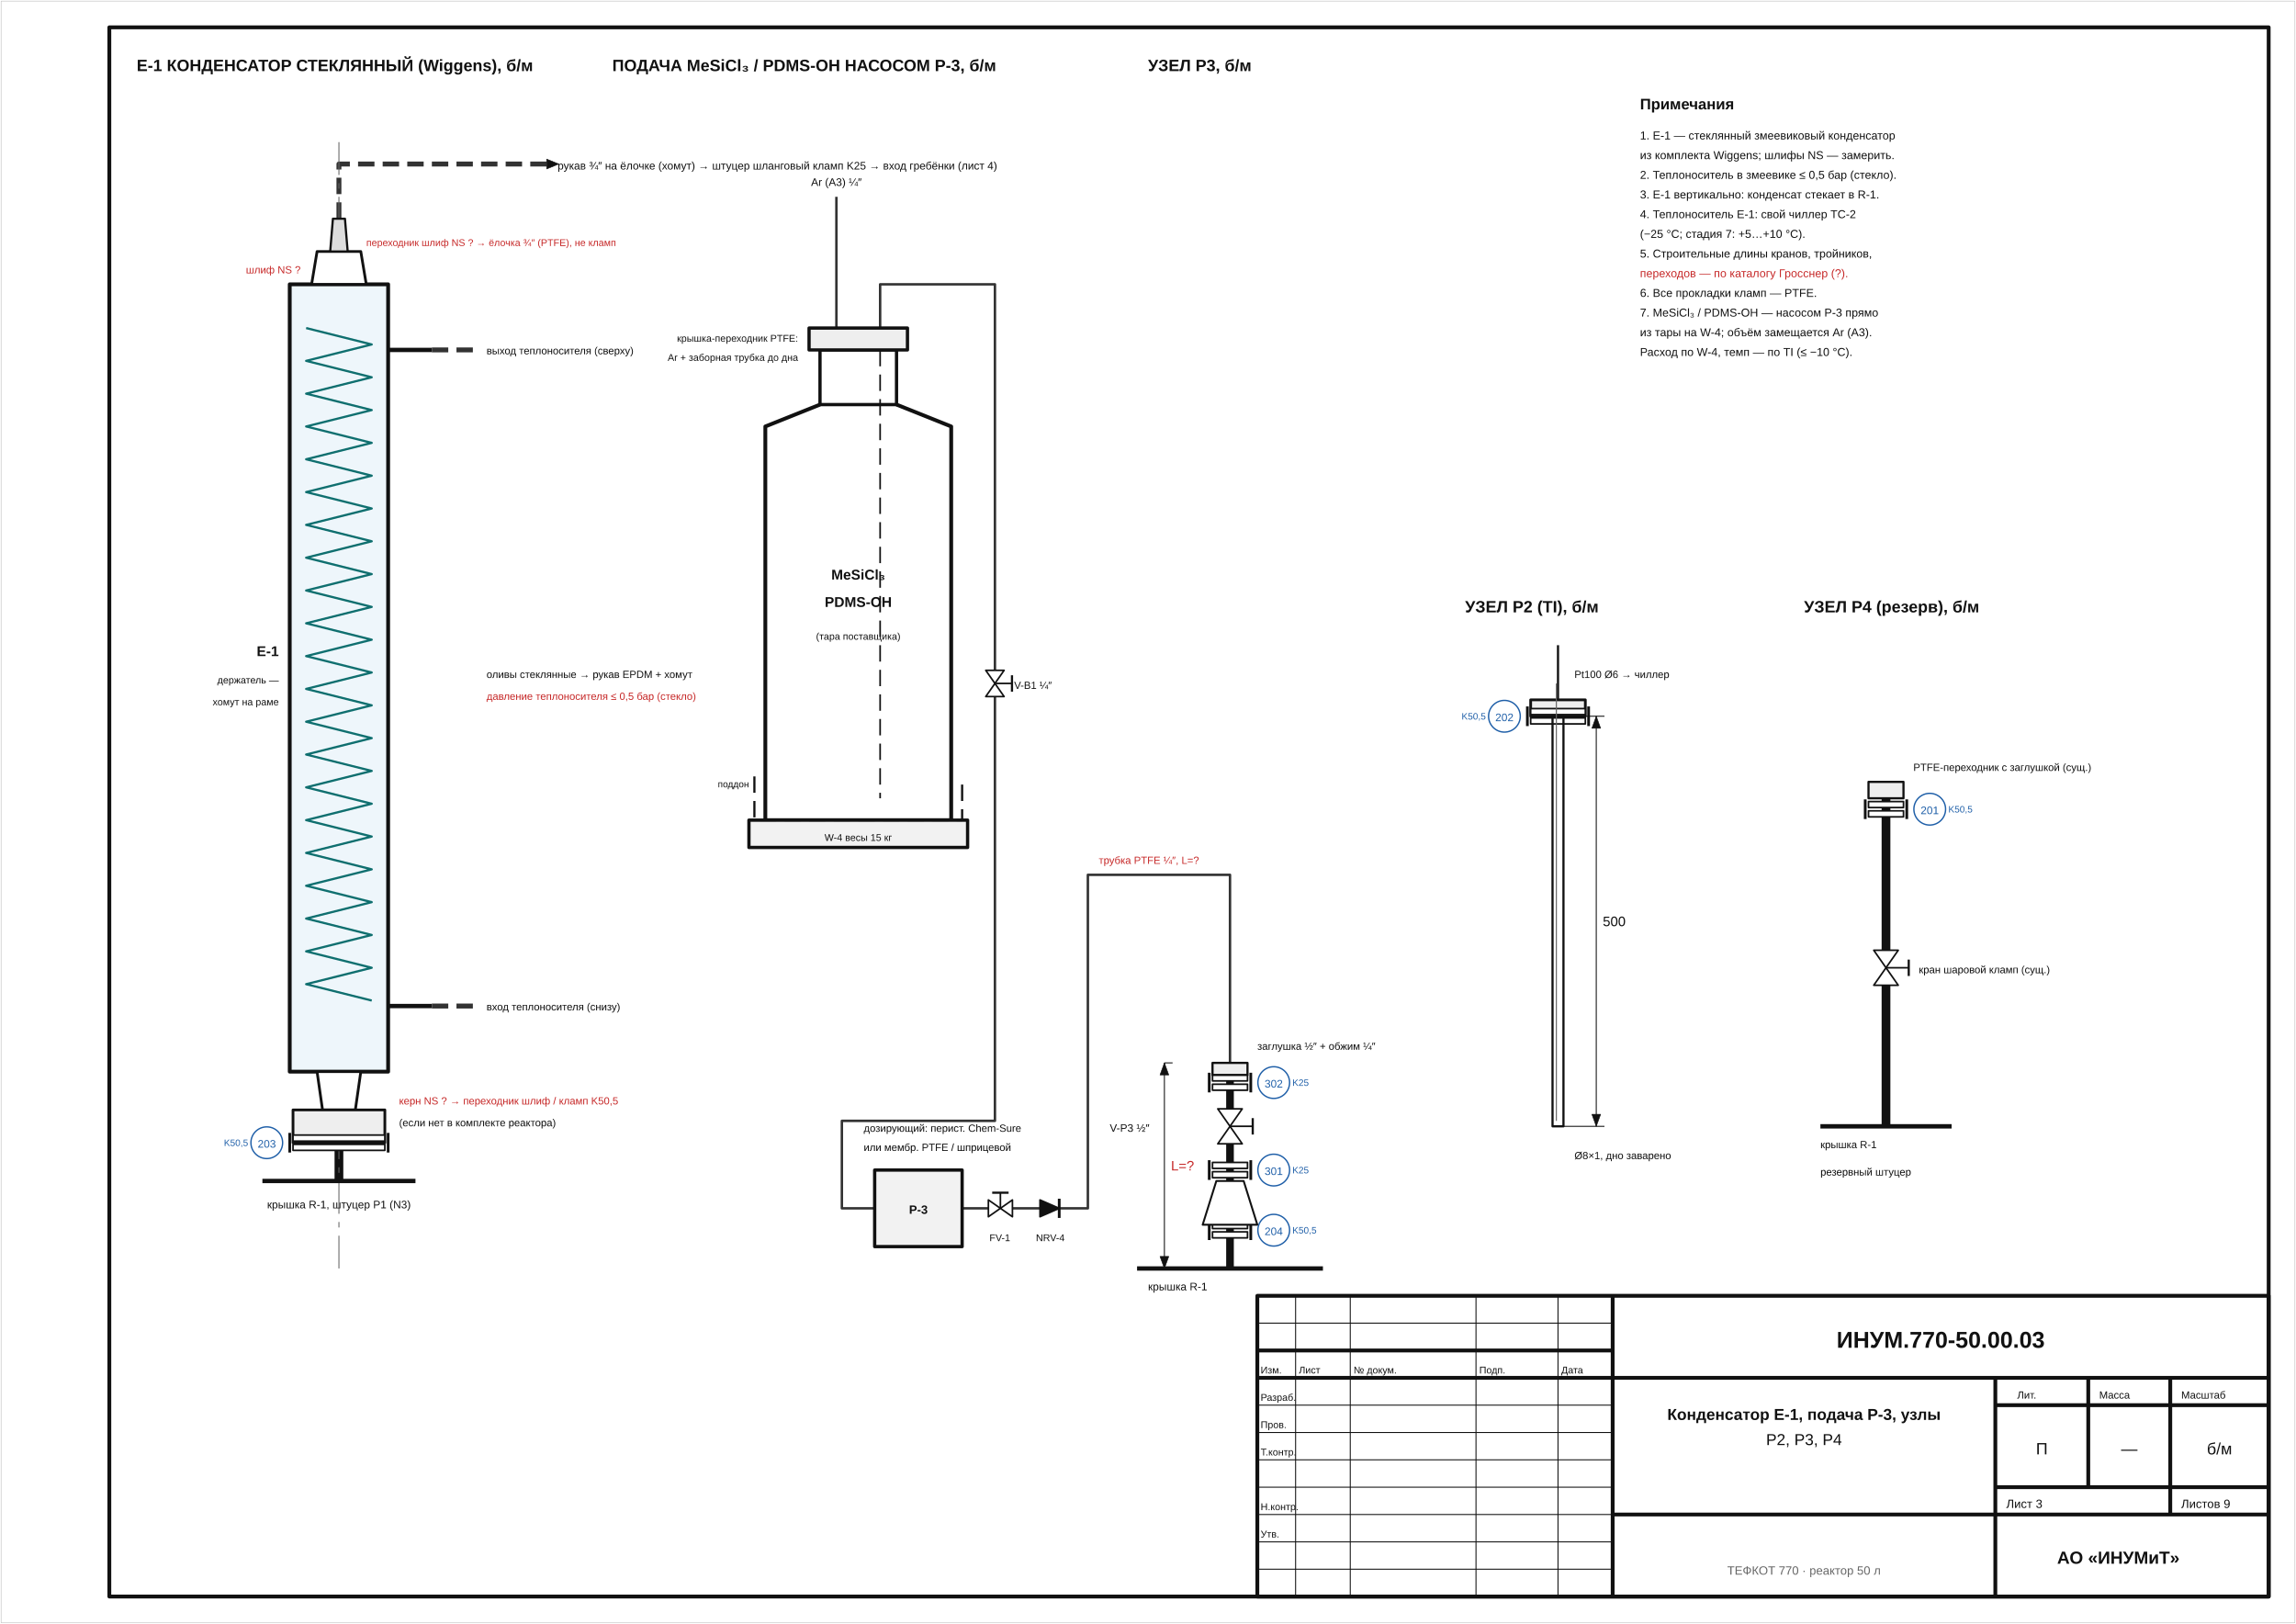
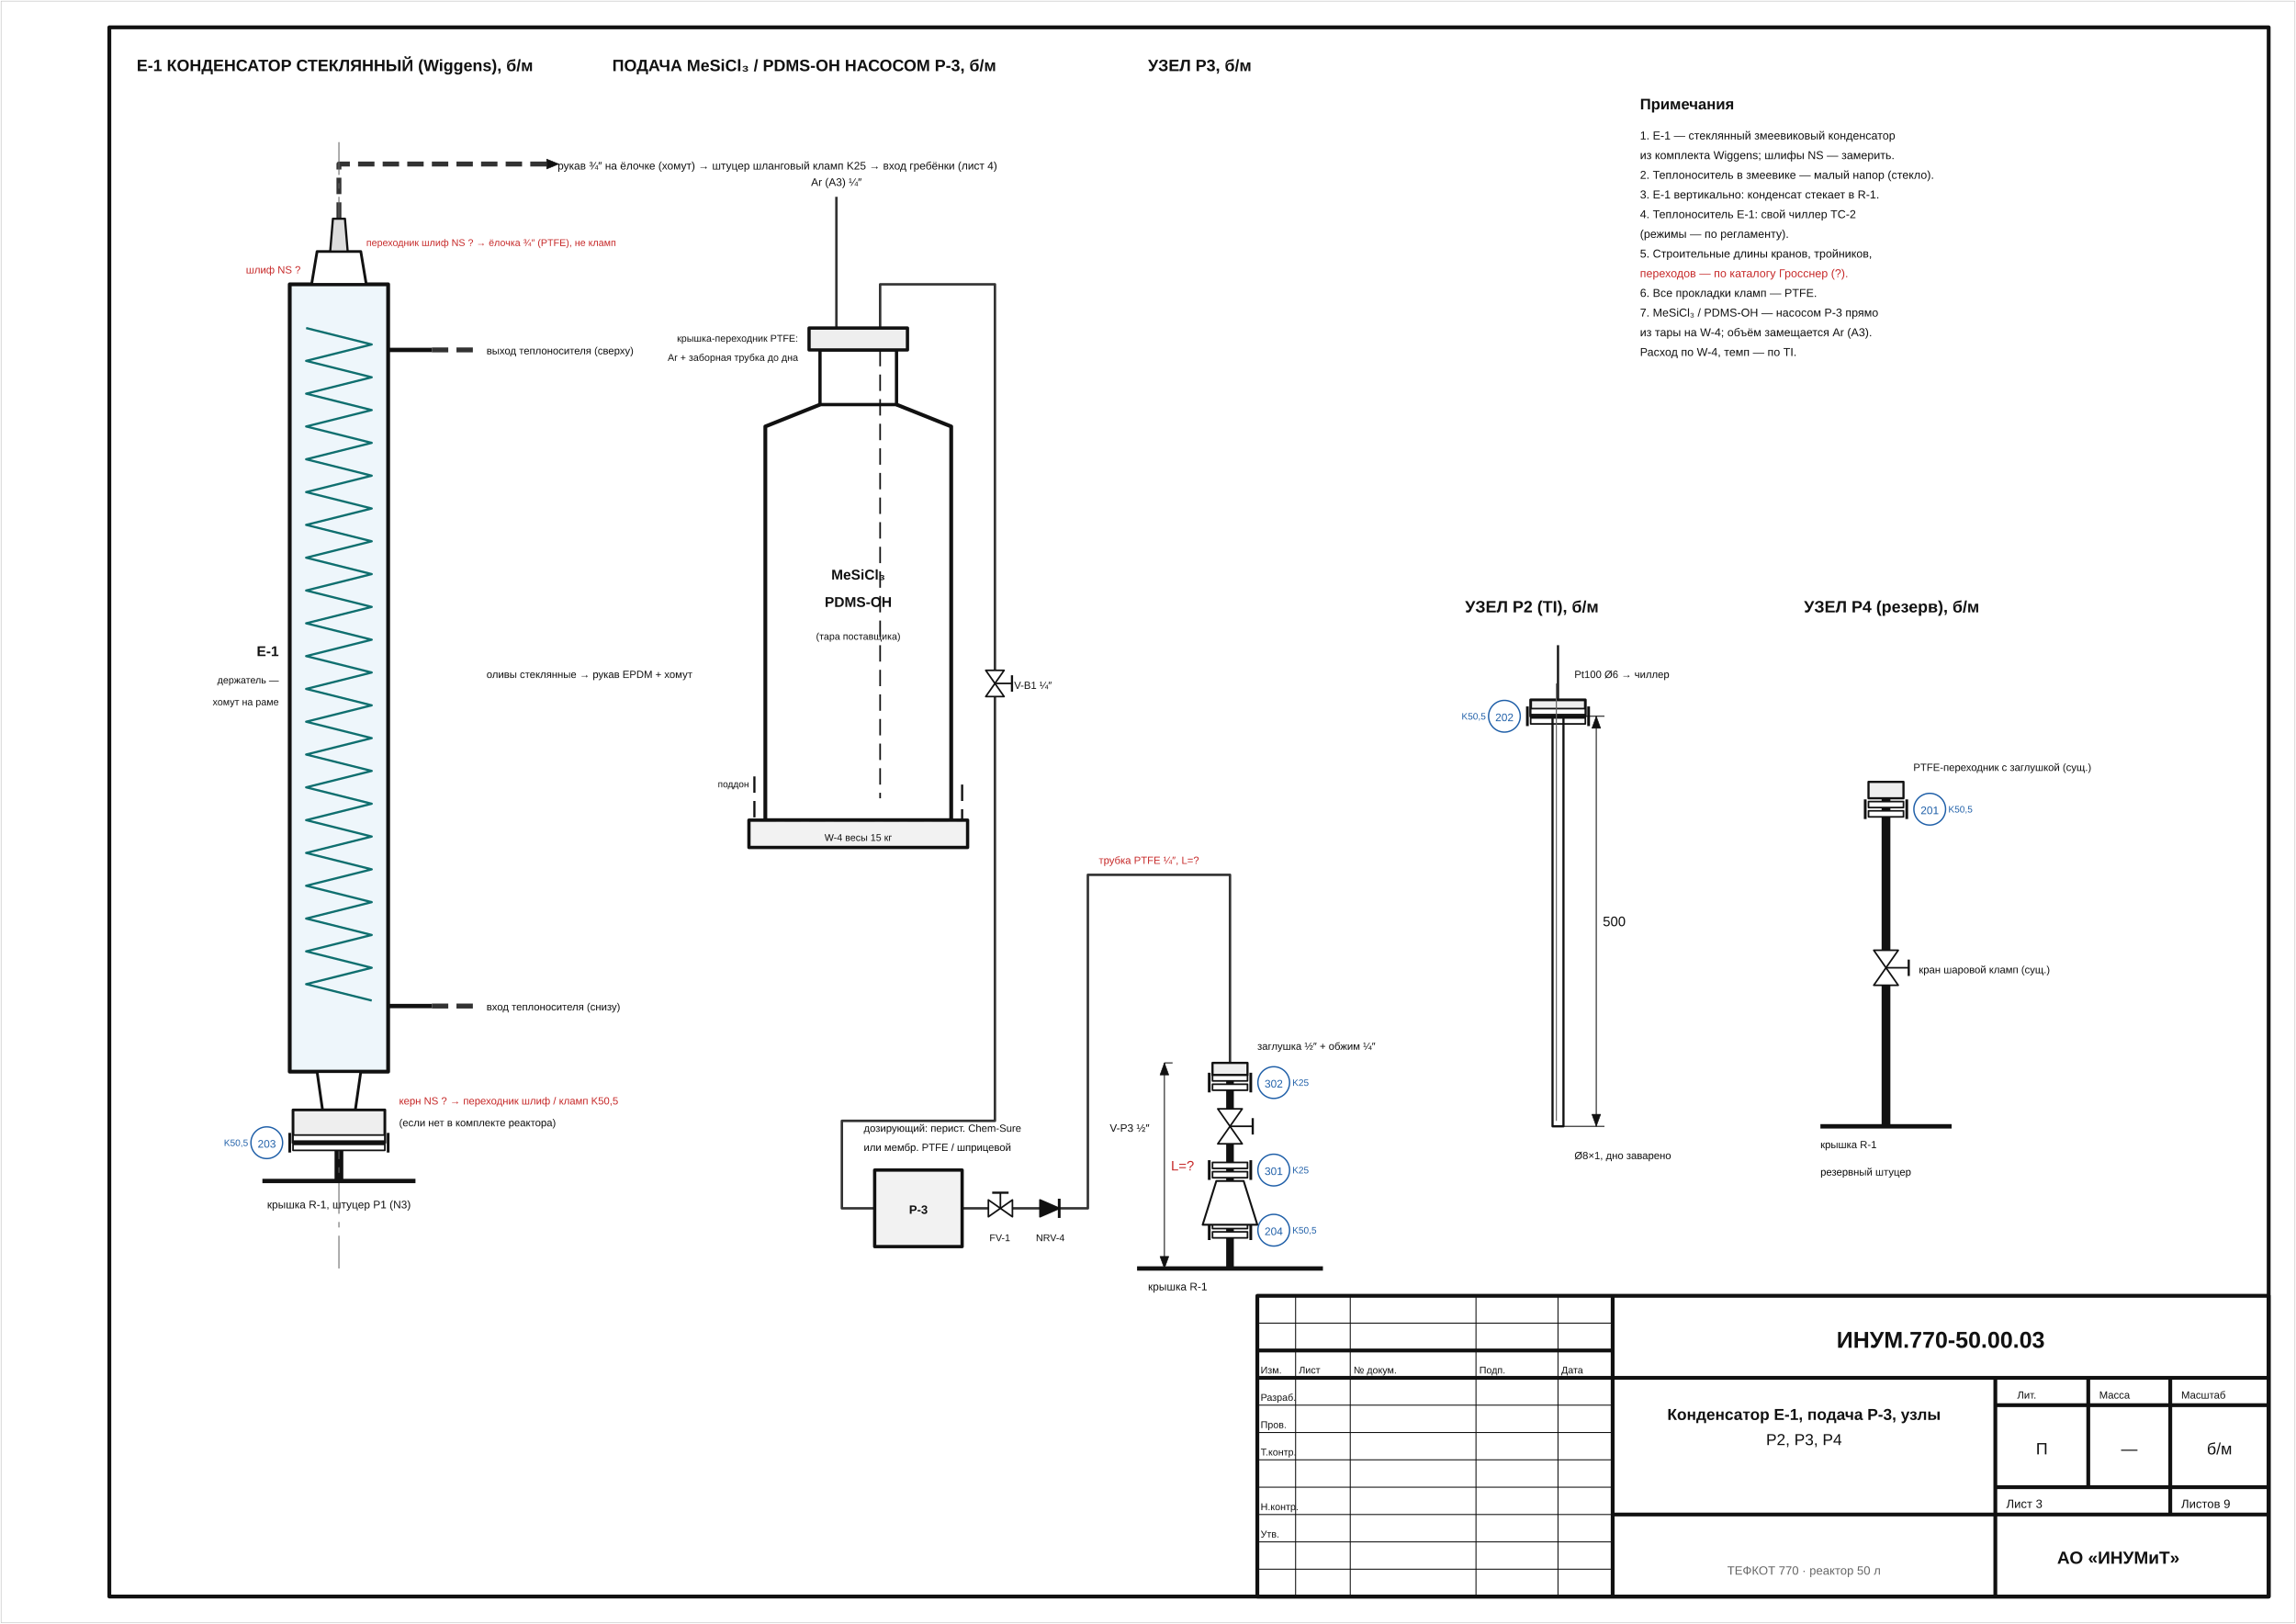
<svg xmlns="http://www.w3.org/2000/svg" viewBox="0 0 420.0 297.0" width="420.0mm" height="297.0mm" font-family="Arial, 'Liberation Sans', sans-serif">
  <rect width="100%" height="100%" fill="#fff" />
  <path d="M230.00,247.00 L295.00,247.00" fill="none" stroke="#111111" stroke-width="0.7" stroke-linejoin="round" />
  <path d="M230.00,252.00 L295.00,252.00" fill="none" stroke="#111111" stroke-width="0.7" stroke-linejoin="round" />
  <path d="M295.00,237.00 L295.00,292.00" fill="none" stroke="#111111" stroke-width="0.7" stroke-linejoin="round" />
  <path d="M295.00,252.00 L415.00,252.00" fill="none" stroke="#111111" stroke-width="0.7" stroke-linejoin="round" />
  <path d="M365.00,252.00 L365.00,292.00" fill="none" stroke="#111111" stroke-width="0.7" stroke-linejoin="round" />
  <path d="M295.00,277.00 L415.00,277.00" fill="none" stroke="#111111" stroke-width="0.7" stroke-linejoin="round" />
  <path d="M365.00,257.00 L415.00,257.00" fill="none" stroke="#111111" stroke-width="0.7" stroke-linejoin="round" />
  <path d="M365.00,272.00 L415.00,272.00" fill="none" stroke="#111111" stroke-width="0.7" stroke-linejoin="round" />
  <path d="M382.00,252.00 L382.00,272.00" fill="none" stroke="#111111" stroke-width="0.7" stroke-linejoin="round" />
  <path d="M397.00,252.00 L397.00,272.00" fill="none" stroke="#111111" stroke-width="0.7" stroke-linejoin="round" />
  <path d="M397.00,272.00 L397.00,277.00" fill="none" stroke="#111111" stroke-width="0.7" stroke-linejoin="round" />
  <path d="M71.00,184.00 L79.00,184.00" fill="none" stroke="#111111" stroke-width="0.8" stroke-linejoin="round" />
  <path d="M79.00,184.00 L87.00,184.00" fill="none" stroke="#333333" stroke-width="0.9" stroke-dasharray="3 1.5" stroke-linejoin="round" />
  <path d="M71.00,64.00 L79.00,64.00" fill="none" stroke="#111111" stroke-width="0.8" stroke-linejoin="round" />
  <path d="M79.00,64.00 L87.00,64.00" fill="none" stroke="#333333" stroke-width="0.9" stroke-dasharray="3 1.5" stroke-linejoin="round" />
  <path d="M62.00,40.00 L62.00,30.00 L100.00,30.00" fill="none" stroke="#333333" stroke-width="0.9" stroke-dasharray="3 1.5" stroke-linejoin="round" />
  <path d="M62.00,209.00 L62.00,216.00" fill="none" stroke="#111111" stroke-width="1.6" stroke-linejoin="round" />
  <path d="M150.00,74.00 L140.00,78.00 L140.00,150.00 L174.00,150.00 L174.00,78.00 L164.00,74.00" fill="none" stroke="#111111" stroke-width="0.7" stroke-linejoin="round" />
  <path d="M153.00,60.00 L153.00,36.00" fill="none" stroke="#333333" stroke-width="0.45" stroke-linejoin="round" />
  <path d="M161.00,60.00 L161.00,52.00 L182.00,52.00 L182.00,122.60" fill="none" stroke="#333333" stroke-width="0.45" stroke-linejoin="round" />
  <path d="M182.00,127.40 L182.00,205.00 L154.00,205.00 L154.00,221.00 L160.00,221.00" fill="none" stroke="#333333" stroke-width="0.45" stroke-linejoin="round" />
  <path d="M176.00,221.00 L180.80,221.00" fill="none" stroke="#333333" stroke-width="0.45" stroke-linejoin="round" />
  <path d="M185.20,221.00 L190.24,221.00" fill="none" stroke="#333333" stroke-width="0.45" stroke-linejoin="round" />
  <path d="M193.76,221.00 L199.00,221.00 L199.00,160.00 L225.00,160.00 L225.00,194.40" fill="none" stroke="#333333" stroke-width="0.45" stroke-linejoin="round" />
  <path d="M225.00,232.00 L225.00,209.20" fill="none" stroke="#111111" stroke-width="1.4" stroke-linejoin="round" />
  <path d="M225.00,202.80 L225.00,196.00" fill="none" stroke="#111111" stroke-width="1.4" stroke-linejoin="round" />
  <path d="M345.00,206.00 L345.00,180.20" fill="none" stroke="#111111" stroke-width="1.6" stroke-linejoin="round" />
  <path d="M345.00,173.80 L345.00,146.00" fill="none" stroke="#111111" stroke-width="1.6" stroke-linejoin="round" />
  <path d="M0.20,0.20 L419.80,0.20 L419.80,296.80 L0.20,296.80 Z" fill="none" stroke="#bbbbbb" stroke-width="0.1" stroke-linejoin="round" />
  <path d="M20.00,5.00 L415.00,5.00 L415.00,292.00 L20.00,292.00 Z" fill="none" stroke="#111111" stroke-width="0.7" stroke-linejoin="round" />
  <path d="M230.00,237.00 L415.00,237.00 L415.00,292.00 L230.00,292.00 Z" fill="none" stroke="#111111" stroke-width="0.7" stroke-linejoin="round" />
  <path d="M230.00,242.00 L295.00,242.00" fill="none" stroke="#111111" stroke-width="0.18" stroke-linejoin="round" />
  <path d="M230.00,257.00 L295.00,257.00" fill="none" stroke="#111111" stroke-width="0.18" stroke-linejoin="round" />
  <path d="M230.00,262.00 L295.00,262.00" fill="none" stroke="#111111" stroke-width="0.18" stroke-linejoin="round" />
  <path d="M230.00,267.00 L295.00,267.00" fill="none" stroke="#111111" stroke-width="0.18" stroke-linejoin="round" />
  <path d="M230.00,272.00 L295.00,272.00" fill="none" stroke="#111111" stroke-width="0.18" stroke-linejoin="round" />
  <path d="M230.00,277.00 L295.00,277.00" fill="none" stroke="#111111" stroke-width="0.18" stroke-linejoin="round" />
  <path d="M230.00,282.00 L295.00,282.00" fill="none" stroke="#111111" stroke-width="0.18" stroke-linejoin="round" />
  <path d="M230.00,287.00 L295.00,287.00" fill="none" stroke="#111111" stroke-width="0.18" stroke-linejoin="round" />
  <path d="M237.00,237.00 L237.00,292.00" fill="none" stroke="#111111" stroke-width="0.18" stroke-linejoin="round" />
  <path d="M247.00,237.00 L247.00,292.00" fill="none" stroke="#111111" stroke-width="0.18" stroke-linejoin="round" />
  <path d="M270.00,237.00 L270.00,292.00" fill="none" stroke="#111111" stroke-width="0.18" stroke-linejoin="round" />
  <path d="M285.00,237.00 L285.00,292.00" fill="none" stroke="#111111" stroke-width="0.18" stroke-linejoin="round" />
  <text x="230.60" y="251.20" font-size="1.8" text-anchor="start" fill="#111111">Изм.</text>
  <text x="237.60" y="251.20" font-size="1.8" text-anchor="start" fill="#111111">Лист</text>
  <text x="247.60" y="251.20" font-size="1.8" text-anchor="start" fill="#111111">№ докум.</text>
  <text x="270.60" y="251.20" font-size="1.8" text-anchor="start" fill="#111111">Подп.</text>
  <text x="285.60" y="251.20" font-size="1.8" text-anchor="start" fill="#111111">Дата</text>
  <text x="230.60" y="256.20" font-size="1.8" text-anchor="start" fill="#111111">Разраб.</text>
  <text x="230.60" y="261.20" font-size="1.8" text-anchor="start" fill="#111111">Пров.</text>
  <text x="230.60" y="266.20" font-size="1.8" text-anchor="start" fill="#111111">Т.контр.</text>
  <text x="230.60" y="276.20" font-size="1.8" text-anchor="start" fill="#111111">Н.контр.</text>
  <text x="230.60" y="281.20" font-size="1.8" text-anchor="start" fill="#111111">Утв.</text>
  <text x="248.60" y="256.20" font-size="1.8" text-anchor="start" fill="#111111" />
  <text x="355.00" y="246.50" font-size="4.2" text-anchor="middle" fill="#111111" font-weight="bold">ИНУМ.770-50.00.03</text>
  <text x="330.00" y="259.70" font-size="2.9" text-anchor="middle" fill="#111111" font-weight="bold">Конденсатор E-1, подача P-3, узлы</text>
  <text x="330.00" y="264.30" font-size="2.9" text-anchor="middle" fill="#111111">P2, P3, P4</text>
  <text x="369.00" y="255.80" font-size="1.9" text-anchor="start" fill="#111111">Лит.</text>
  <text x="384.00" y="255.80" font-size="1.9" text-anchor="start" fill="#111111">Масса</text>
  <text x="399.00" y="255.80" font-size="1.9" text-anchor="start" fill="#111111">Масштаб</text>
  <text x="373.50" y="266.00" font-size="3" text-anchor="middle" fill="#111111">П</text>
  <text x="389.50" y="266.00" font-size="3" text-anchor="middle" fill="#111111">—</text>
  <text x="406.00" y="266.00" font-size="3" text-anchor="middle" fill="#111111">б/м</text>
  <text x="367.00" y="275.80" font-size="2.2" text-anchor="start" fill="#111111">Лист 3</text>
  <text x="399.00" y="275.80" font-size="2.2" text-anchor="start" fill="#111111">Листов 9</text>
  <text x="387.50" y="286.00" font-size="3.2" text-anchor="middle" fill="#111111" font-weight="bold">АО «ИНУМиТ»</text>
  <text x="330.00" y="288.00" font-size="2.2" text-anchor="middle" fill="#666666">ТЕФКОТ 770 · реактор 50 л</text>
  <text x="25.00" y="13.00" font-size="3.0" text-anchor="start" fill="#111111" font-weight="bold">E-1 КОНДЕНСАТОР СТЕКЛЯННЫЙ (Wiggens), б/м</text>
  <path d="M62.00,26.00 L62.00,232.00" fill="none" stroke="#666666" stroke-width="0.18" stroke-dasharray="6 1.5 1 1.5" stroke-linejoin="round" />
  <path d="M53.00,52.00 L71.00,52.00 L71.00,196.00 L53.00,196.00 Z" fill="#eef6fb" stroke="#111111" stroke-width="0.7" stroke-linejoin="round" />
  <path d="M56.00,60.00 L68.00,63.00 L56.00,66.00 L68.00,69.00 L56.00,72.00 L68.00,75.00 L56.00,78.00 L68.00,81.00 L56.00,84.00 L68.00,87.00 L56.00,90.00 L68.00,93.00 L56.00,96.00 L68.00,99.00 L56.00,102.00 L68.00,105.00 L56.00,108.00 L68.00,111.00 L56.00,114.00 L68.00,117.00 L56.00,120.00 L68.00,123.00 L56.00,126.00 L68.00,129.00 L56.00,132.00 L68.00,135.00 L56.00,138.00 L68.00,141.00 L56.00,144.00 L68.00,147.00 L56.00,150.00 L68.00,153.00 L56.00,156.00 L68.00,159.00 L56.00,162.00 L68.00,165.00 L56.00,168.00 L68.00,171.00 L56.00,174.00 L68.00,177.00 L56.00,180.00 L68.00,183.00" fill="none" stroke="#0f6f6f" stroke-width="0.4" stroke-linejoin="round" />
  <text x="89.00" y="184.80" font-size="1.9" text-anchor="start" fill="#111111">вход теплоносителя (снизу)</text>
  <text x="89.00" y="64.80" font-size="1.9" text-anchor="start" fill="#111111">выход теплоносителя (сверху)</text>
  <text x="89.00" y="124.00" font-size="1.9" text-anchor="start" fill="#111111">оливы стеклянные → рукав EPDM + хомут</text>
-   <text x="89.00" y="128.00" font-size="1.9" text-anchor="start" fill="#c62828">давление теплоносителя ≤ 0,5 бар (стекло)</text>
  <path d="M57.00,52.00 L67.00,52.00 L66.00,46.00 L58.00,46.00 Z" fill="#ffffff" stroke="#111111" stroke-width="0.5" stroke-linejoin="round" />
  <text x="55.00" y="50.00" font-size="1.9" text-anchor="end" fill="#c62828">шлиф NS ?</text>
  <path d="M60.40,46.00 L63.60,46.00 L63.10,40.00 L60.90,40.00 Z" fill="#dddddd" stroke="#111111" stroke-width="0.4" stroke-linejoin="round" />
  <path d="M102.20,30.00 L100.00,30.90 L100.00,29.10 Z" fill="#111111" stroke="#111111" stroke-width="0.1" stroke-linejoin="round" />
  <text x="102.00" y="31.00" font-size="2.0" text-anchor="start" fill="#111111">рукав ¾″ на ёлочке (хомут) → штуцер шланговый кламп K25 → вход гребёнки (лист 4)</text>
  <text x="67.00" y="45.00" font-size="1.8" text-anchor="start" fill="#c62828">переходник шлиф NS ? → ёлочка ¾″ (PTFE), не кламп</text>
  <path d="M58.00,196.00 L66.00,196.00 L65.00,203.00 L59.00,203.00 Z" fill="#ffffff" stroke="#111111" stroke-width="0.5" stroke-linejoin="round" />
  <path d="M53.60,203.00 L70.40,203.00 L70.40,209.00 L53.60,209.00 Z" fill="#eeeeee" stroke="#111111" stroke-width="0.5" stroke-linejoin="round" />
  <text x="73.00" y="202.00" font-size="1.9" text-anchor="start" fill="#c62828">керн NS ? → переходник шлиф / кламп K50,5</text>
  <text x="73.00" y="206.00" font-size="1.9" text-anchor="start" fill="#111111">(если нет в комплекте реактора)</text>
  <path d="M53.60,207.60 L70.40,207.60 L70.40,208.70 L53.60,208.70 Z" fill="#ffffff" stroke="#111111" stroke-width="0.3" stroke-linejoin="round" />
  <path d="M53.60,209.30 L70.40,209.30 L70.40,210.40 L53.60,210.40 Z" fill="#ffffff" stroke="#111111" stroke-width="0.3" stroke-linejoin="round" />
  <path d="M53.00,207.20 L53.00,210.80" fill="none" stroke="#111111" stroke-width="0.5" stroke-linejoin="round" />
  <path d="M71.00,207.20 L71.00,210.80" fill="none" stroke="#111111" stroke-width="0.5" stroke-linejoin="round" />
  <circle cx="48.80" cy="209.00" r="2.90" fill="#ffffff" stroke="#1f5fa8" stroke-width="0.25" />
  <text x="48.80" y="209.90" font-size="2.0" text-anchor="middle" fill="#1f5fa8">203</text>
  <path d="M48.00,216.00 L76.00,216.00" fill="none" stroke="#111111" stroke-width="0.8" stroke-linejoin="round" />
  <text x="62.00" y="221.00" font-size="2.0" text-anchor="middle" fill="#111111">крышка R-1, штуцер P1 (N3)</text>
  <text x="51.00" y="120.00" font-size="2.6" text-anchor="end" fill="#111111" font-weight="bold">E-1</text>
  <text x="51.00" y="125.00" font-size="1.8" text-anchor="end" fill="#111111">держатель —</text>
  <text x="51.00" y="129.00" font-size="1.8" text-anchor="end" fill="#111111">хомут на раме</text>
  <text x="112.00" y="13.00" font-size="3.0" text-anchor="start" fill="#111111" font-weight="bold">ПОДАЧА MeSiCl₃ / PDMS-OH НАСОСОМ P-3, б/м</text>
  <path d="M150.00,64.00 L164.00,64.00 L164.00,74.00 L150.00,74.00 Z" fill="none" stroke="#111111" stroke-width="0.6" stroke-linejoin="round" />
  <path d="M148.00,60.00 L166.00,60.00 L166.00,64.00 L148.00,64.00 Z" fill="#eeeeee" stroke="#111111" stroke-width="0.6" stroke-linejoin="round" />
  <text x="157.00" y="106.00" font-size="2.6" text-anchor="middle" fill="#111111" font-weight="bold">MeSiCl₃</text>
  <text x="157.00" y="111.00" font-size="2.6" text-anchor="middle" fill="#111111" font-weight="bold">PDMS-OH</text>
  <text x="157.00" y="117.00" font-size="1.8" text-anchor="middle" fill="#111111">(тара поставщика)</text>
  <path d="M161.00,64.00 L161.00,146.00" fill="none" stroke="#111111" stroke-width="0.3" stroke-dasharray="3 1.5" stroke-linejoin="round" />
  <path d="M137.00,150.00 L177.00,150.00 L177.00,155.00 L137.00,155.00 Z" fill="#f2f2f2" stroke="#111111" stroke-width="0.6" stroke-linejoin="round" />
  <text x="157.00" y="153.80" font-size="1.8" text-anchor="middle" fill="#111111">W-4 весы 15 кг</text>
  <path d="M138.00,142.00 L138.00,150.00 L176.00,150.00 L176.00,142.00" fill="none" stroke="#111111" stroke-width="0.4" stroke-dasharray="3 1.5" stroke-linejoin="round" />
  <text x="137.00" y="144.00" font-size="1.7" text-anchor="end" fill="#111111">поддон</text>
  <text x="153.00" y="34.00" font-size="2.0" text-anchor="middle" fill="#111111">Ar (A3) ¼″</text>
  <text x="146.00" y="62.50" font-size="1.8" text-anchor="end" fill="#111111">крышка-переходник PTFE:</text>
  <text x="146.00" y="66.00" font-size="1.8" text-anchor="end" fill="#111111">Ar + заборная трубка до дна</text>
  <path d="M180.32,122.60 L183.68,127.40 L180.32,127.40 L183.68,122.60 Z" fill="#ffffff" stroke="#111111" stroke-width="0.3" stroke-linejoin="round" />
  <path d="M182.00,125.00 L185.12,125.00" fill="none" stroke="#111111" stroke-width="0.3" stroke-linejoin="round" />
  <path d="M185.12,123.50 L185.12,126.50" fill="none" stroke="#111111" stroke-width="0.4" stroke-linejoin="round" />
  <text x="185.50" y="126.00" font-size="1.9" text-anchor="start" fill="#111111">V-B1 ¼″</text>
  <path d="M160.00,214.00 L176.00,214.00 L176.00,228.00 L160.00,228.00 Z" fill="#f2f2f2" stroke="#111111" stroke-width="0.6" stroke-linejoin="round" />
  <text x="168.00" y="222.00" font-size="2.2" text-anchor="middle" fill="#111111" font-weight="bold">P-3</text>
  <text x="158.00" y="207.00" font-size="1.9" text-anchor="start" fill="#111111">дозирующий: перист. Chem-Sure</text>
  <text x="158.00" y="210.50" font-size="1.9" text-anchor="start" fill="#111111">или мембр. PTFE / шприцевой</text>
  <path d="M180.80,219.46 L185.20,222.54 L185.20,219.46 L180.80,222.54 Z" fill="#ffffff" stroke="#111111" stroke-width="0.3" stroke-linejoin="round" />
  <path d="M183.00,221.00 L183.00,218.14" fill="none" stroke="#111111" stroke-width="0.3" stroke-linejoin="round" />
  <path d="M181.50,218.14 L184.50,218.14" fill="none" stroke="#111111" stroke-width="0.4" stroke-linejoin="round" />
  <text x="181.00" y="227.00" font-size="1.8" text-anchor="start" fill="#111111">FV-1</text>
  <path d="M193.76,221.00 L190.24,222.54 L190.24,219.46 Z" fill="#111111" stroke="#111111" stroke-width="0.3" stroke-linejoin="round" />
  <path d="M193.76,222.76 L193.76,219.24" fill="none" stroke="#111111" stroke-width="0.5" stroke-linejoin="round" />
  <text x="189.50" y="227.00" font-size="1.8" text-anchor="start" fill="#111111">NRV-4</text>
  <text x="201.00" y="158.00" font-size="1.9" text-anchor="start" fill="#c62828">трубка PTFE ¼″, L=?</text>
  <text x="210.00" y="13.00" font-size="3.0" text-anchor="start" fill="#111111" font-weight="bold">УЗЕЛ P3, б/м</text>
  <path d="M208.00,232.00 L242.00,232.00" fill="none" stroke="#111111" stroke-width="0.8" stroke-linejoin="round" />
  <text x="210.00" y="236.00" font-size="2.0" text-anchor="start" fill="#111111">крышка R-1</text>
  <path d="M221.80,223.60 L228.20,223.60 L228.20,224.70 L221.80,224.70 Z" fill="#ffffff" stroke="#111111" stroke-width="0.3" stroke-linejoin="round" />
  <path d="M221.80,225.30 L228.20,225.30 L228.20,226.40 L221.80,226.40 Z" fill="#ffffff" stroke="#111111" stroke-width="0.3" stroke-linejoin="round" />
  <path d="M221.20,223.20 L221.20,226.80" fill="none" stroke="#111111" stroke-width="0.5" stroke-linejoin="round" />
  <path d="M228.80,223.20 L228.80,226.80" fill="none" stroke="#111111" stroke-width="0.5" stroke-linejoin="round" />
  <circle cx="233.00" cy="225.00" r="2.90" fill="#ffffff" stroke="#1f5fa8" stroke-width="0.25" />
  <text x="233.00" y="225.90" font-size="2.0" text-anchor="middle" fill="#1f5fa8">204</text>
  <path d="M222.50,216.00 L227.50,216.00 L230.00,224.00 L220.00,224.00 Z" fill="#ffffff" stroke="#111111" stroke-width="0.35" stroke-linejoin="round" />
  <path d="M221.80,212.60 L228.20,212.60 L228.20,213.70 L221.80,213.70 Z" fill="#ffffff" stroke="#111111" stroke-width="0.3" stroke-linejoin="round" />
  <path d="M221.80,214.30 L228.20,214.30 L228.20,215.40 L221.80,215.40 Z" fill="#ffffff" stroke="#111111" stroke-width="0.3" stroke-linejoin="round" />
  <path d="M221.20,212.20 L221.20,215.80" fill="none" stroke="#111111" stroke-width="0.5" stroke-linejoin="round" />
  <path d="M228.80,212.20 L228.80,215.80" fill="none" stroke="#111111" stroke-width="0.5" stroke-linejoin="round" />
  <circle cx="233.00" cy="214.00" r="2.90" fill="#ffffff" stroke="#1f5fa8" stroke-width="0.25" />
  <text x="233.00" y="214.90" font-size="2.0" text-anchor="middle" fill="#1f5fa8">301</text>
  <path d="M222.76,202.80 L227.24,209.20 L222.76,209.20 L227.24,202.80 Z" fill="#ffffff" stroke="#111111" stroke-width="0.3" stroke-linejoin="round" />
  <path d="M225.00,206.00 L229.16,206.00" fill="none" stroke="#111111" stroke-width="0.3" stroke-linejoin="round" />
  <path d="M229.16,204.50 L229.16,207.50" fill="none" stroke="#111111" stroke-width="0.4" stroke-linejoin="round" />
  <text x="203.00" y="207.00" font-size="2.0" text-anchor="start" fill="#111111">V-P3 ½″</text>
  <path d="M221.80,196.60 L228.20,196.60 L228.20,197.70 L221.80,197.70 Z" fill="#ffffff" stroke="#111111" stroke-width="0.3" stroke-linejoin="round" />
  <path d="M221.80,198.30 L228.20,198.30 L228.20,199.40 L221.80,199.40 Z" fill="#ffffff" stroke="#111111" stroke-width="0.3" stroke-linejoin="round" />
  <path d="M221.20,196.20 L221.20,199.80" fill="none" stroke="#111111" stroke-width="0.5" stroke-linejoin="round" />
  <path d="M228.80,196.20 L228.80,199.80" fill="none" stroke="#111111" stroke-width="0.5" stroke-linejoin="round" />
  <circle cx="233.00" cy="198.00" r="2.90" fill="#ffffff" stroke="#1f5fa8" stroke-width="0.25" />
  <text x="233.00" y="198.90" font-size="2.0" text-anchor="middle" fill="#1f5fa8">302</text>
  <path d="M221.80,194.40 L228.20,194.40 L228.20,196.60 L221.80,196.60 Z" fill="#eeeeee" stroke="#111111" stroke-width="0.4" stroke-linejoin="round" />
  <text x="230.00" y="192.00" font-size="1.9" text-anchor="start" fill="#111111">заглушка ½″ + обжим ¼″</text>
  <path d="M213.00,232.00 L214.50,232.00" fill="none" stroke="#111111" stroke-width="0.18" stroke-linejoin="round" />
  <path d="M213.00,194.40 L214.50,194.40" fill="none" stroke="#111111" stroke-width="0.18" stroke-linejoin="round" />
  <path d="M213.00,232.00 L213.00,194.40" fill="none" stroke="#111111" stroke-width="0.18" stroke-linejoin="round" />
  <path d="M213.00,232.00 L212.20,229.80 L213.80,229.80 Z" fill="#111111" stroke="#111111" stroke-width="0.1" stroke-linejoin="round" />
  <path d="M213.00,194.40 L213.80,196.60 L212.20,196.60 Z" fill="#111111" stroke="#111111" stroke-width="0.1" stroke-linejoin="round" />
  <text x="214.20" y="214.07" font-size="2.5" text-anchor="start" fill="#c62828">L=?</text>
  <text x="268.00" y="112.00" font-size="3.0" text-anchor="start" fill="#111111" font-weight="bold">УЗЕЛ P2 (TI), б/м</text>
  <path d="M280.00,128.00 L290.00,128.00 L290.00,131.00 L280.00,131.00 Z" fill="#eeeeee" stroke="#111111" stroke-width="0.5" stroke-linejoin="round" />
  <path d="M280.00,129.60 L290.00,129.60 L290.00,130.70 L280.00,130.70 Z" fill="#ffffff" stroke="#111111" stroke-width="0.3" stroke-linejoin="round" />
  <path d="M280.00,131.30 L290.00,131.30 L290.00,132.40 L280.00,132.40 Z" fill="#ffffff" stroke="#111111" stroke-width="0.3" stroke-linejoin="round" />
  <path d="M279.40,129.20 L279.40,132.80" fill="none" stroke="#111111" stroke-width="0.5" stroke-linejoin="round" />
  <path d="M290.60,129.20 L290.60,132.80" fill="none" stroke="#111111" stroke-width="0.5" stroke-linejoin="round" />
  <circle cx="275.20" cy="131.00" r="2.90" fill="#ffffff" stroke="#1f5fa8" stroke-width="0.25" />
  <text x="275.20" y="131.90" font-size="2.0" text-anchor="middle" fill="#1f5fa8">202</text>
  <path d="M284.00,131.00 L286.00,131.00 L286.00,206.00 L284.00,206.00 Z" fill="none" stroke="#111111" stroke-width="0.4" stroke-linejoin="round" />
  <path d="M284.70,125.00 L284.70,205.00" fill="none" stroke="#666666" stroke-width="0.2" stroke-linejoin="round" />
  <path d="M285.00,128.00 L285.00,118.00" fill="none" stroke="#111111" stroke-width="0.4" stroke-linejoin="round" />
  <text x="288.00" y="124.00" font-size="1.9" text-anchor="start" fill="#111111">Pt100 Ø6 → чиллер</text>
  <path d="M286.00,131.00 L293.50,131.00" fill="none" stroke="#111111" stroke-width="0.18" stroke-linejoin="round" />
  <path d="M286.00,206.00 L293.50,206.00" fill="none" stroke="#111111" stroke-width="0.18" stroke-linejoin="round" />
  <path d="M292.00,131.00 L292.00,206.00" fill="none" stroke="#111111" stroke-width="0.18" stroke-linejoin="round" />
  <path d="M292.00,131.00 L292.80,133.20 L291.20,133.20 Z" fill="#111111" stroke="#111111" stroke-width="0.1" stroke-linejoin="round" />
  <path d="M292.00,206.00 L291.20,203.80 L292.80,203.80 Z" fill="#111111" stroke="#111111" stroke-width="0.1" stroke-linejoin="round" />
  <text x="293.20" y="169.38" font-size="2.5" text-anchor="start" fill="#111111">500</text>
  <text x="288.00" y="212.00" font-size="1.9" text-anchor="start" fill="#111111">Ø8×1, дно заварено</text>
  <text x="330.00" y="112.00" font-size="3.0" text-anchor="start" fill="#111111" font-weight="bold">УЗЕЛ P4 (резерв), б/м</text>
  <path d="M342.76,173.80 L347.24,180.20 L342.76,180.20 L347.24,173.80 Z" fill="#ffffff" stroke="#111111" stroke-width="0.3" stroke-linejoin="round" />
  <path d="M345.00,177.00 L349.16,177.00" fill="none" stroke="#111111" stroke-width="0.3" stroke-linejoin="round" />
  <path d="M349.16,175.50 L349.16,178.50" fill="none" stroke="#111111" stroke-width="0.4" stroke-linejoin="round" />
  <path d="M333.00,206.00 L357.00,206.00" fill="none" stroke="#111111" stroke-width="0.8" stroke-linejoin="round" />
  <text x="333.00" y="210.00" font-size="1.9" text-anchor="start" fill="#111111">крышка R-1</text>
  <text x="351.00" y="178.00" font-size="1.9" text-anchor="start" fill="#111111">кран шаровой кламп (сущ.)</text>
  <path d="M341.80,146.60 L348.20,146.60 L348.20,147.70 L341.80,147.70 Z" fill="#ffffff" stroke="#111111" stroke-width="0.3" stroke-linejoin="round" />
  <path d="M341.80,148.30 L348.20,148.30 L348.20,149.40 L341.80,149.40 Z" fill="#ffffff" stroke="#111111" stroke-width="0.3" stroke-linejoin="round" />
  <path d="M341.20,146.20 L341.20,149.80" fill="none" stroke="#111111" stroke-width="0.5" stroke-linejoin="round" />
  <path d="M348.80,146.20 L348.80,149.80" fill="none" stroke="#111111" stroke-width="0.5" stroke-linejoin="round" />
  <circle cx="353.00" cy="148.00" r="2.90" fill="#ffffff" stroke="#1f5fa8" stroke-width="0.25" />
  <text x="353.00" y="148.90" font-size="2.0" text-anchor="middle" fill="#1f5fa8">201</text>
  <path d="M341.80,143.00 L348.20,143.00 L348.20,146.00 L341.80,146.00 Z" fill="#eeeeee" stroke="#111111" stroke-width="0.4" stroke-linejoin="round" />
  <text x="350.00" y="141.00" font-size="1.9" text-anchor="start" fill="#111111">PTFE-переходник с заглушкой (сущ.)</text>
  <text x="333.00" y="215.00" font-size="1.9" text-anchor="start" fill="#111111">резервный штуцер</text>
  <text x="300.00" y="20.00" font-size="2.8" text-anchor="start" fill="#111111" font-weight="bold">Примечания</text>
  <text x="300.00" y="25.50" font-size="2.1" text-anchor="start" fill="#111111">1. E-1 — стеклянный змеевиковый конденсатор</text>
  <text x="300.00" y="29.10" font-size="2.1" text-anchor="start" fill="#111111">   из комплекта Wiggens; шлифы NS — замерить.</text>
-   <text x="300.00" y="32.70" font-size="2.1" text-anchor="start" fill="#111111">2. Теплоноситель в змеевике ≤ 0,5 бар (стекло).</text>
+   <text x="300.00" y="32.70" font-size="2.1" text-anchor="start" fill="#111111">2. Теплоноситель в змеевике — малый напор (стекло).</text>
  <text x="300.00" y="36.30" font-size="2.1" text-anchor="start" fill="#111111">3. E-1 вертикально: конденсат стекает в R-1.</text>
  <text x="300.00" y="39.90" font-size="2.1" text-anchor="start" fill="#111111">4. Теплоноситель E-1: свой чиллер TC-2</text>
-   <text x="300.00" y="43.50" font-size="2.1" text-anchor="start" fill="#111111">   (−25 °C; стадия 7: +5…+10 °C).</text>
+   <text x="300.00" y="43.50" font-size="2.1" text-anchor="start" fill="#111111">   (режимы — по регламенту).</text>
  <text x="300.00" y="47.10" font-size="2.1" text-anchor="start" fill="#111111">5. Строительные длины кранов, тройников,</text>
  <text x="300.00" y="50.70" font-size="2.1" text-anchor="start" fill="#c62828">   переходов — по каталогу Гросснер (?).</text>
  <text x="300.00" y="54.30" font-size="2.1" text-anchor="start" fill="#111111">6. Все прокладки кламп — PTFE.</text>
  <text x="300.00" y="57.90" font-size="2.1" text-anchor="start" fill="#111111">7. MeSiCl₃ / PDMS-OH — насосом P-3 прямо</text>
  <text x="300.00" y="61.50" font-size="2.1" text-anchor="start" fill="#111111">   из тары на W-4; объём замещается Ar (A3).</text>
-   <text x="300.00" y="65.10" font-size="2.1" text-anchor="start" fill="#111111">   Расход по W-4, темп — по TI (≤ −10 °C).</text>
+   <text x="300.00" y="65.10" font-size="2.1" text-anchor="start" fill="#111111">   Расход по W-4, темп — по TI.</text>
  <text x="45.40" y="209.60" font-size="1.7" text-anchor="end" fill="#1f5fa8">K50,5</text>
  <text x="236.40" y="225.60" font-size="1.7" text-anchor="start" fill="#1f5fa8">K50,5</text>
  <text x="236.40" y="214.60" font-size="1.7" text-anchor="start" fill="#1f5fa8">K25</text>
  <text x="236.40" y="198.60" font-size="1.7" text-anchor="start" fill="#1f5fa8">K25</text>
  <text x="271.80" y="131.60" font-size="1.7" text-anchor="end" fill="#1f5fa8">K50,5</text>
  <text x="356.40" y="148.60" font-size="1.7" text-anchor="start" fill="#1f5fa8">K50,5</text>
</svg>
